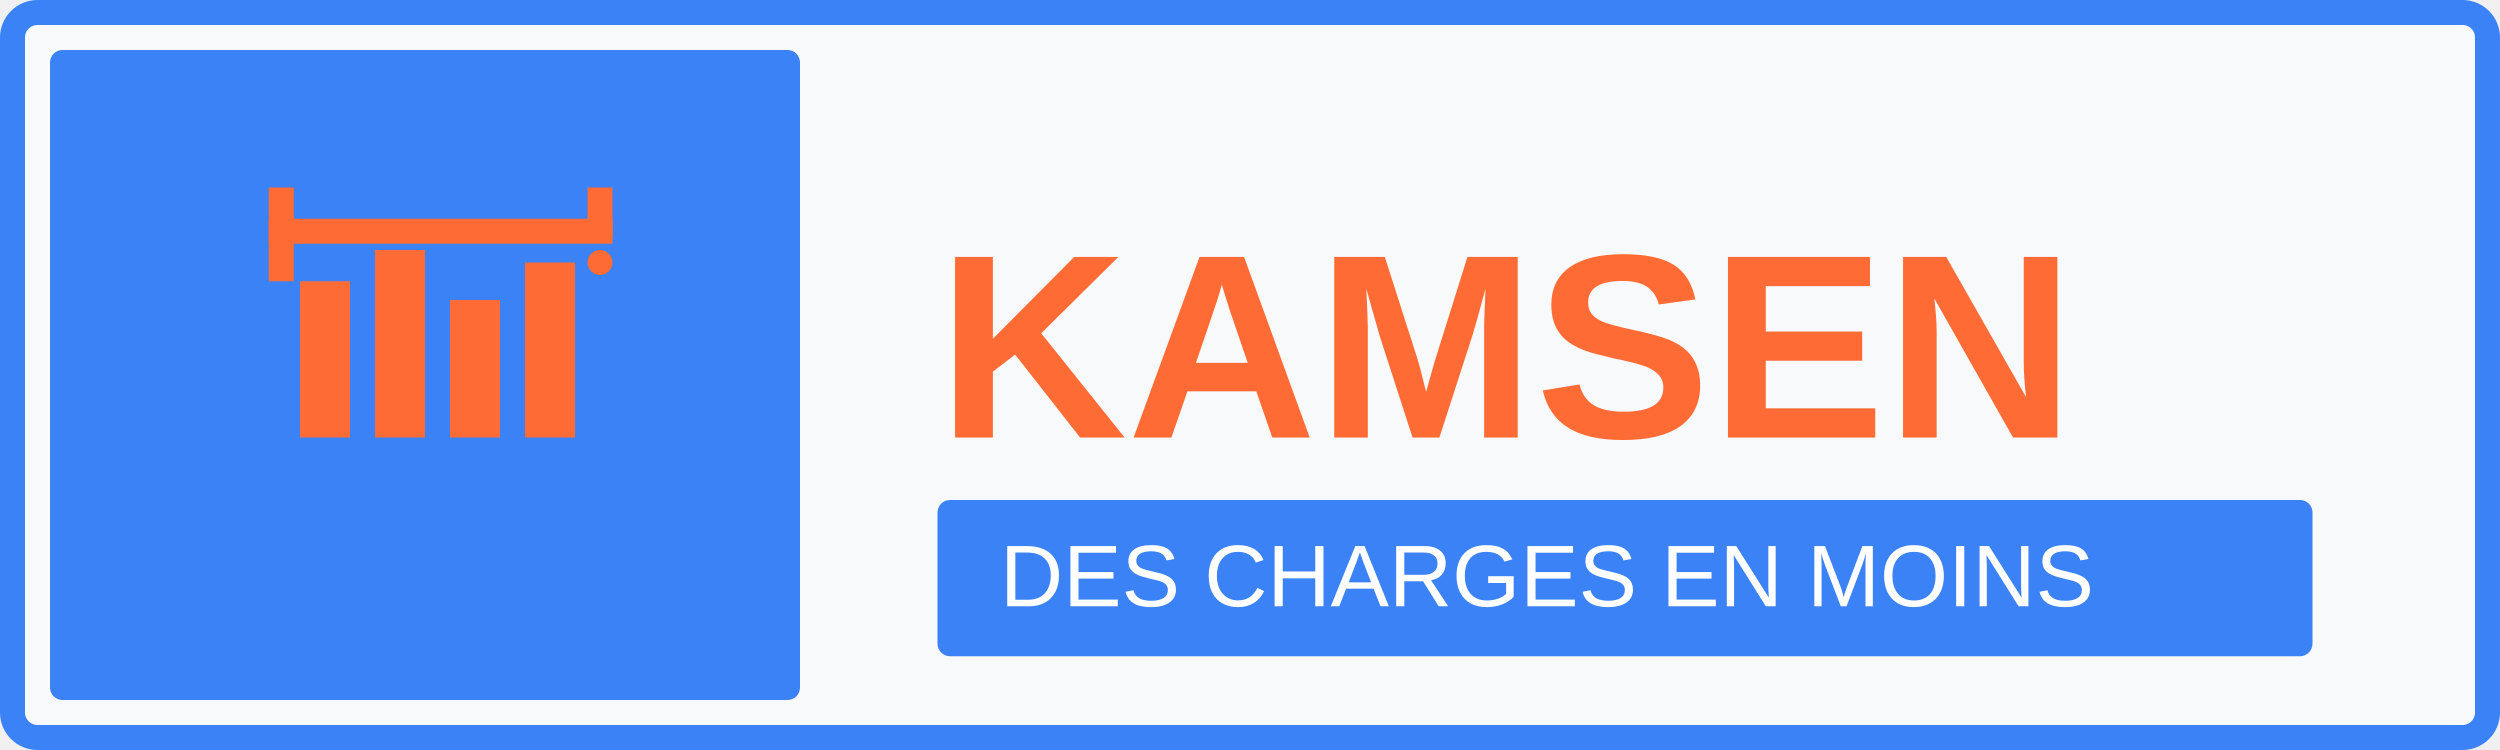
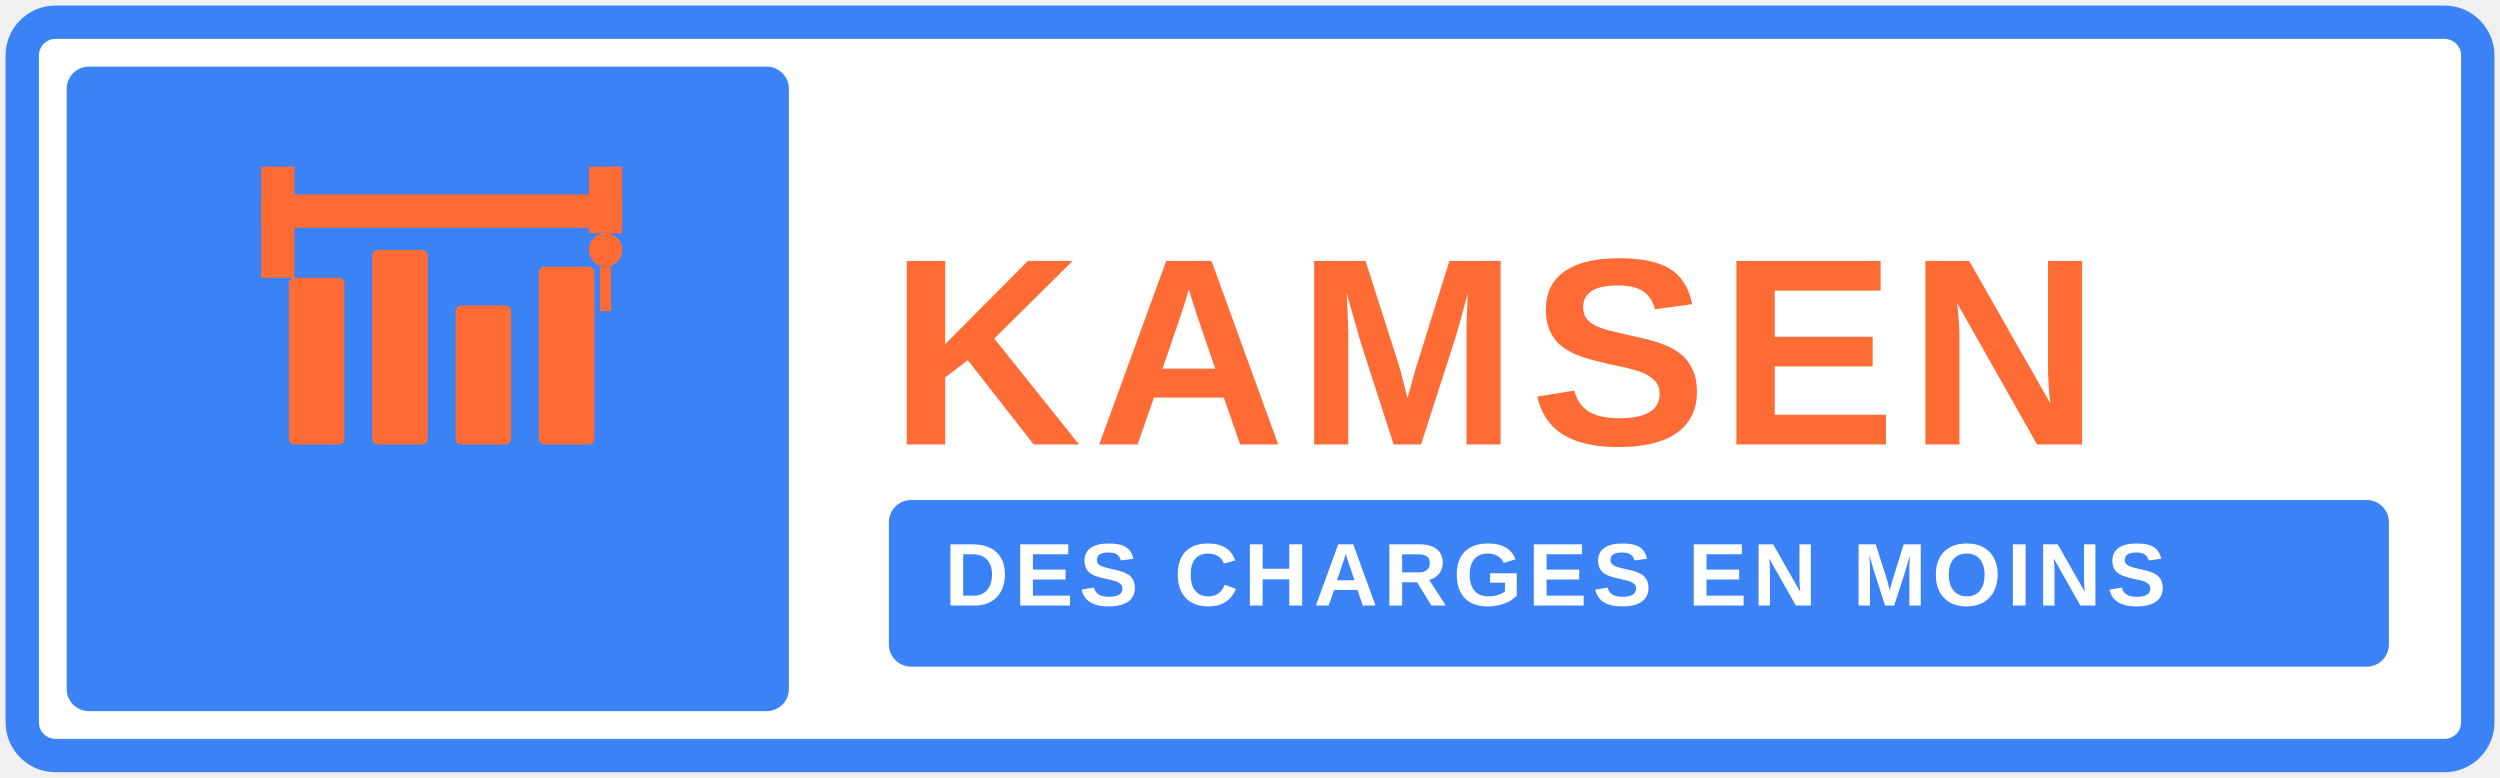
- <svg xmlns="http://www.w3.org/2000/svg" viewBox="0 0 400 120" width="400" height="120">
-   <rect x="2" y="2" width="396" height="116" fill="#f8f9fa" stroke="#3b82f6" stroke-width="4" rx="4" />
-   <rect x="8" y="8" width="120" height="104" fill="#3b82f6" rx="2" />
-   <g transform="translate(68, 60)">
-     <rect x="-20" y="-15" width="8" height="25" fill="#ff6b35" />
-     <rect x="-8" y="-20" width="8" height="30" fill="#ff6b35" />
-     <rect x="4" y="-12" width="8" height="22" fill="#ff6b35" />
-     <rect x="16" y="-18" width="8" height="28" fill="#ff6b35" />
-     <rect x="-25" y="-25" width="55" height="4" fill="#ff6b35" />
-     <rect x="-25" y="-30" width="4" height="15" fill="#ff6b35" />
-     <rect x="26" y="-30" width="4" height="8" fill="#ff6b35" />
-     <circle cx="28" cy="-18" r="2" fill="#ff6b35" />
+ <svg xmlns="http://www.w3.org/2000/svg" viewBox="0 0 450 140" width="450" height="140">
+   <rect x="4" y="4" width="442" height="132" fill="white" stroke="#3b82f6" stroke-width="6" rx="6" />
+   <rect x="12" y="12" width="130" height="116" fill="#3b82f6" rx="4" />
+   <g transform="translate(77, 70)">
+     <rect x="-25" y="-20" width="10" height="30" fill="#ff6b35" rx="1" />
+     <rect x="-10" y="-25" width="10" height="35" fill="#ff6b35" rx="1" />
+     <rect x="5" y="-15" width="10" height="25" fill="#ff6b35" rx="1" />
+     <rect x="20" y="-22" width="10" height="32" fill="#ff6b35" rx="1" />
+     <rect x="-30" y="-35" width="65" height="6" fill="#ff6b35" rx="1" />
+     <rect x="-30" y="-40" width="6" height="20" fill="#ff6b35" />
+     <rect x="29" y="-40" width="6" height="12" fill="#ff6b35" />
+     <circle cx="32" cy="-25" r="3" fill="#ff6b35" />
+     <rect x="31" y="-22" width="2" height="8" fill="#ff6b35" />
  </g>
-   <text x="150" y="70" font-family="Arial, sans-serif" font-size="42" font-weight="bold" fill="#ff6b35">KAMSEN</text>
-   <rect x="150" y="80" width="220" height="25" fill="#3b82f6" rx="2" />
-   <text x="160" y="97" font-family="Arial, sans-serif" font-size="14" font-weight="500" fill="white">DES CHARGES EN MOINS</text>
+   <text x="160" y="80" font-family="Arial, sans-serif" font-size="48" font-weight="bold" fill="#ff6b35" letter-spacing="2px">KAMSEN</text>
+   <rect x="160" y="90" width="270" height="30" fill="#3b82f6" rx="4" />
+   <text x="170" y="109" font-family="Arial, sans-serif" font-size="16" font-weight="600" fill="white" letter-spacing="1px">DES CHARGES EN MOINS</text>
</svg>
